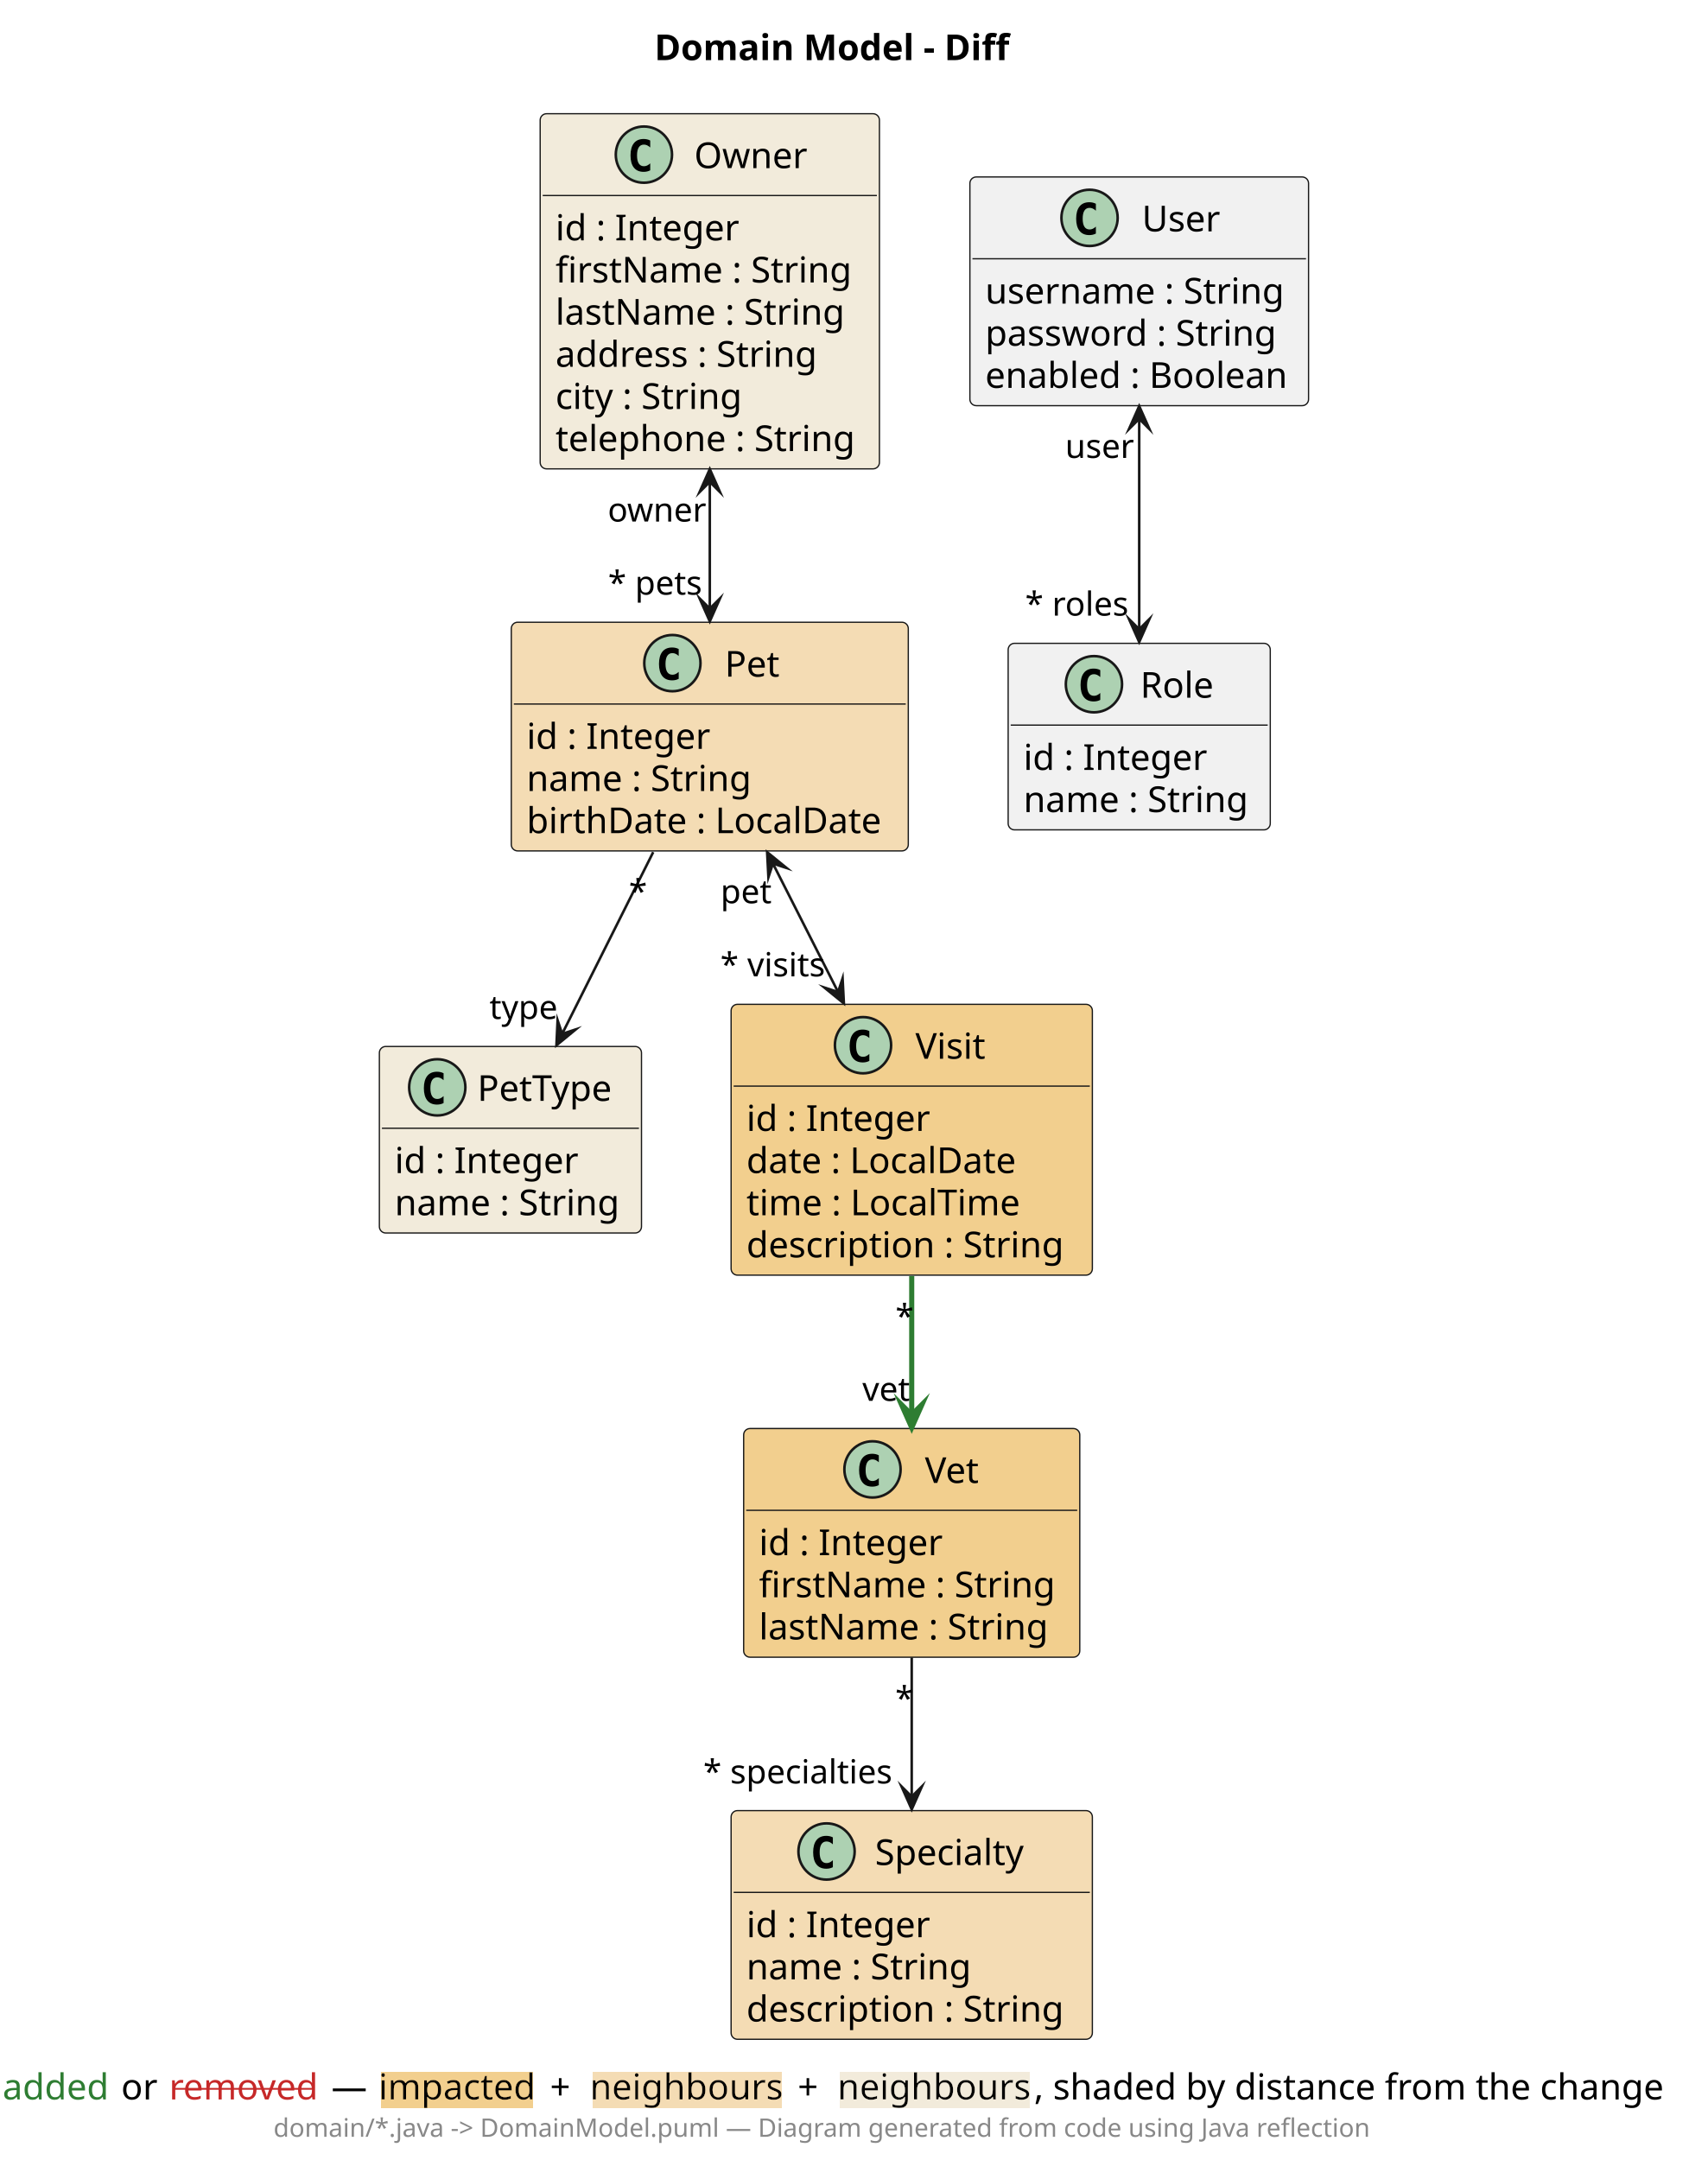
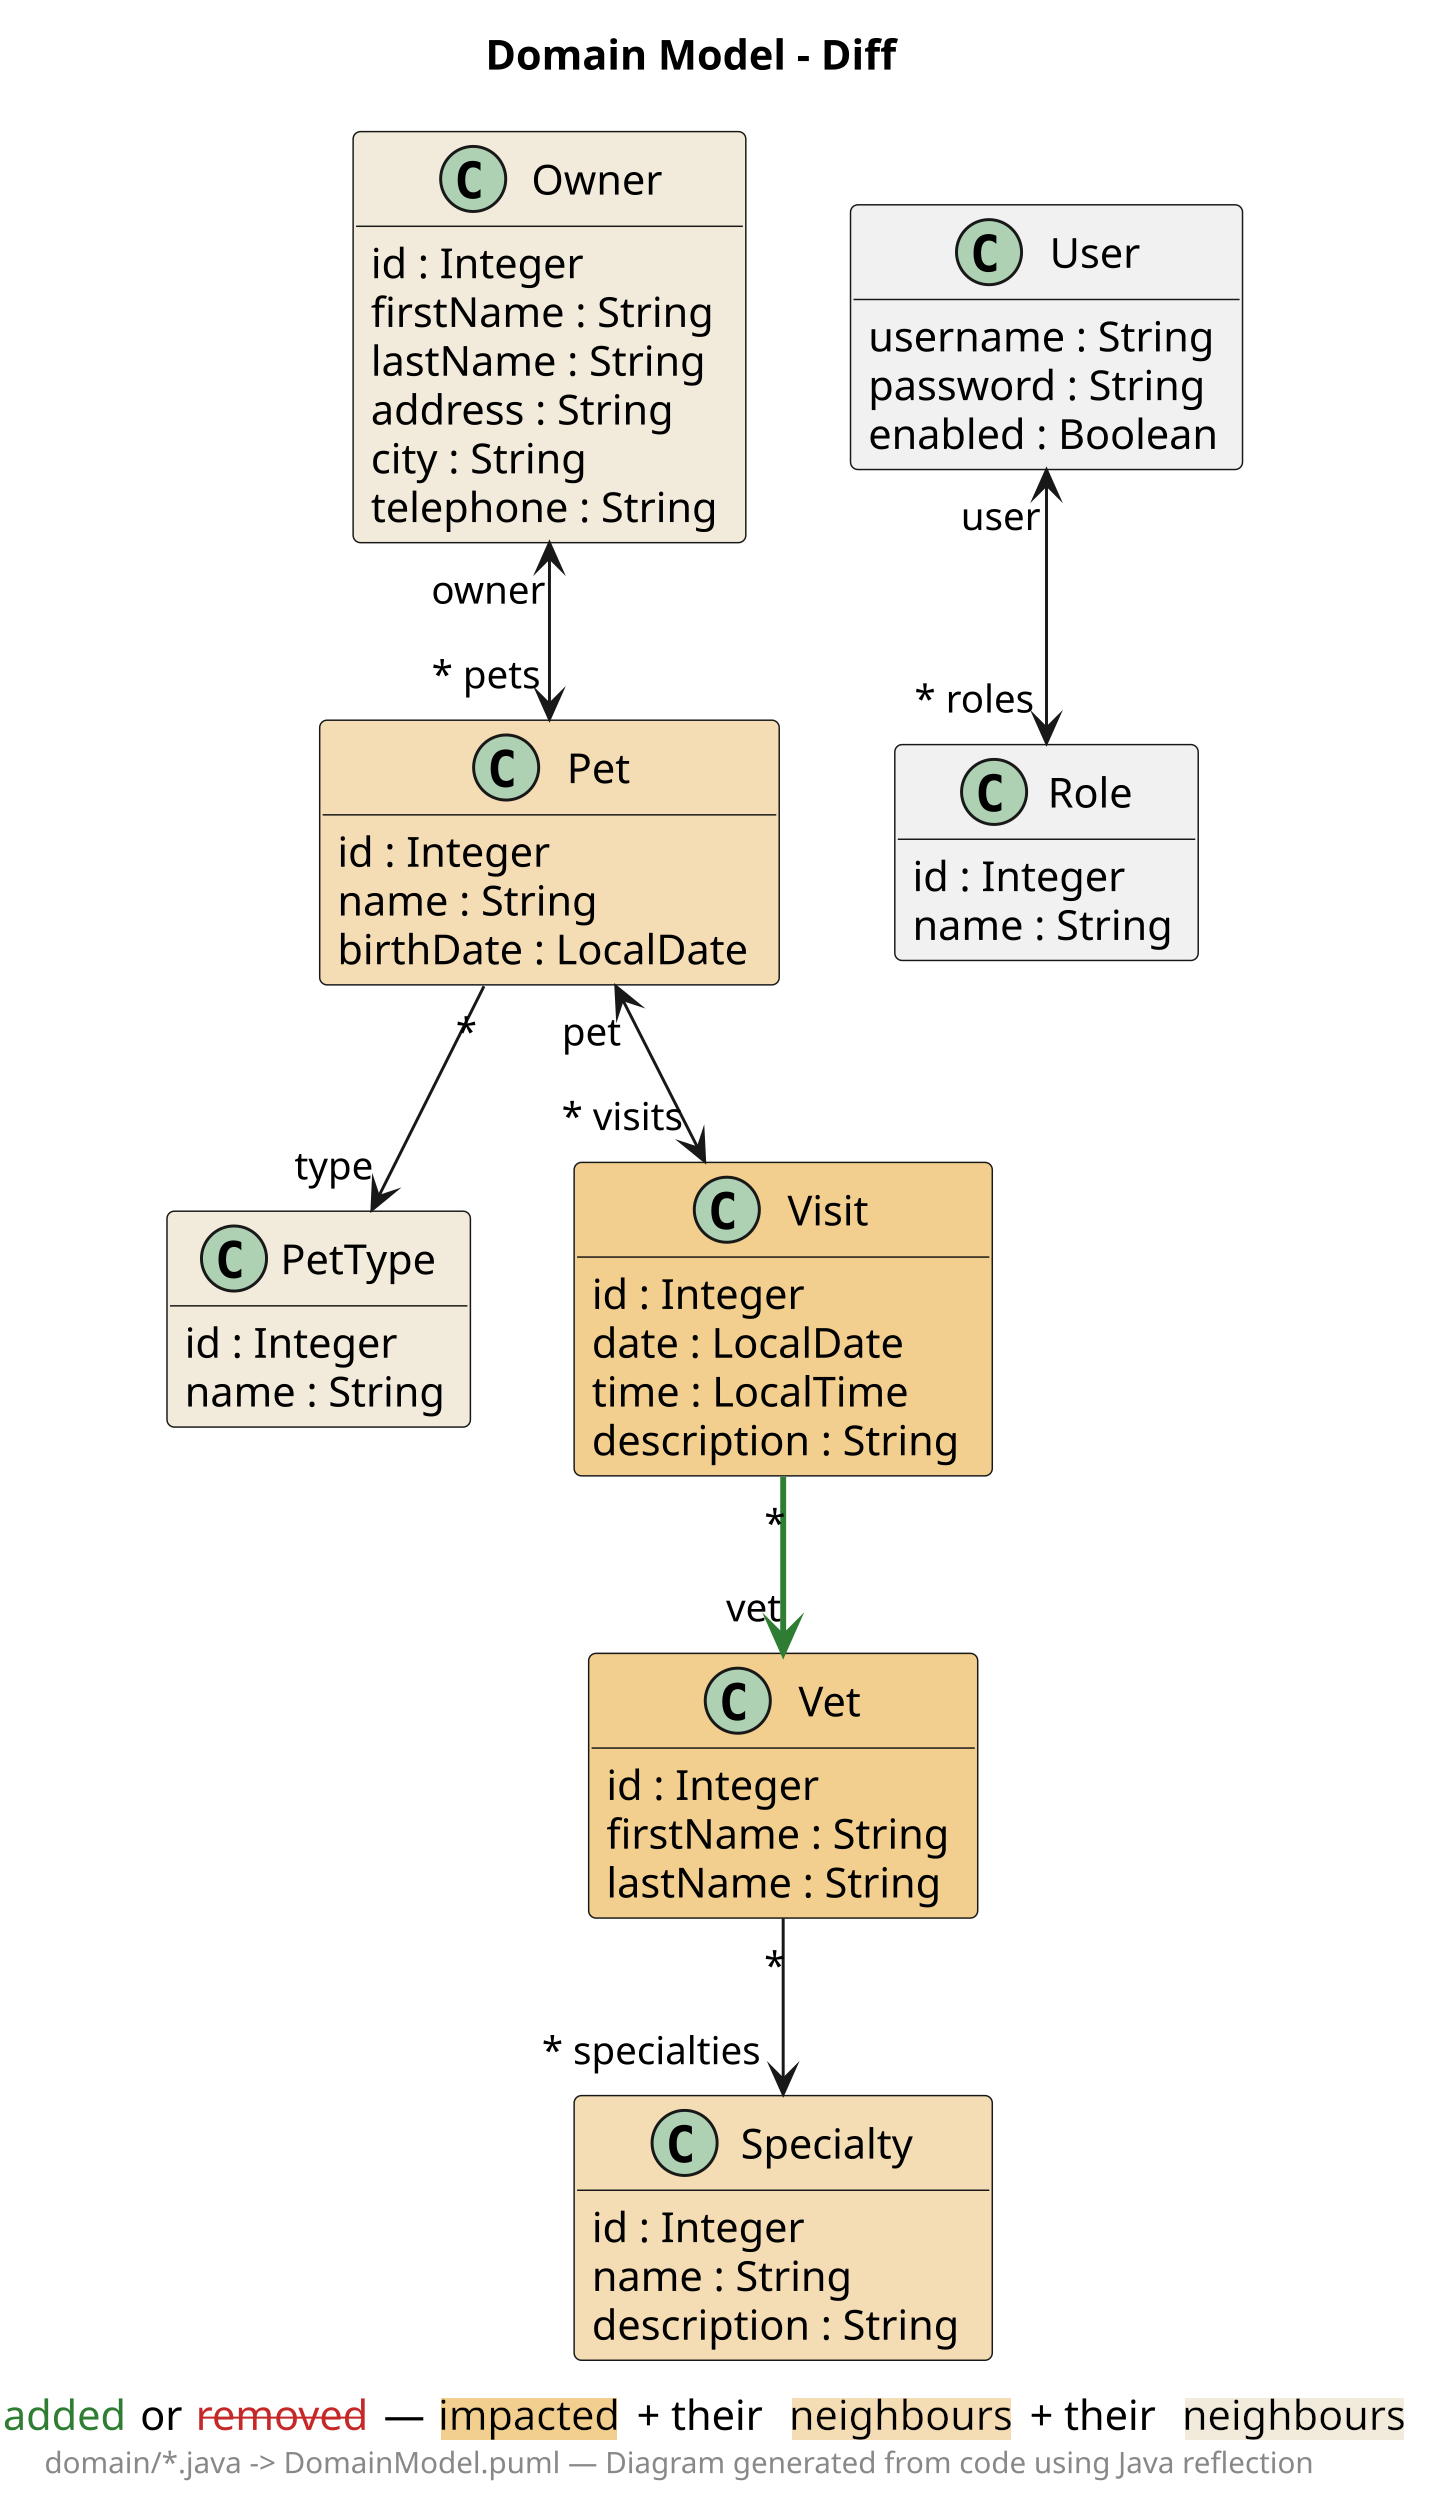
- <svg xmlns="http://www.w3.org/2000/svg" xmlns:xlink="http://www.w3.org/1999/xlink" version="1.1" data-diagram-type="CLASS" style="width:668px;height:845px;background:#FFFFFF;" width="668px" height="845px" viewBox="0 0 668 845" zoomAndPan="magnify" preserveAspectRatio="none" contentStyleType="text/css">
+ <svg xmlns="http://www.w3.org/2000/svg" xmlns:xlink="http://www.w3.org/1999/xlink" version="1.1" data-diagram-type="CLASS" style="width:484px;height:845px;background:#FFFFFF;" width="484px" height="845px" viewBox="0 0 484 845" zoomAndPan="magnify" preserveAspectRatio="none" contentStyleType="text/css">
  <defs>
-     <filter id="b1867sd0dta8q60" x="0" y="0" width="1" height="1">
+     <filter id="bh2l85slvwj9s0" x="0" y="0" width="1" height="1">
      <feFlood flood-color="#F2CF8E" result="flood" />
      <feComposite in="SourceGraphic" in2="flood" operator="over" />
    </filter>
-     <filter id="b1867sd0dta8q61" x="0" y="0" width="1" height="1">
+     <filter id="bh2l85slvwj9s1" x="0" y="0" width="1" height="1">
      <feFlood flood-color="#F4DCB4" result="flood" />
      <feComposite in="SourceGraphic" in2="flood" operator="over" />
    </filter>
-     <filter id="b1867sd0dta8q62" x="0" y="0" width="1" height="1">
+     <filter id="bh2l85slvwj9s2" x="0" y="0" width="1" height="1">
      <feFlood flood-color="#F2EBDB" result="flood" />
      <feComposite in="SourceGraphic" in2="flood" operator="over" />
    </filter>
  </defs>
  <g font-family="sans-serif" lengthAdjust="spacing">
    <g class="title" data-source-line="3">
-       <text x="256.025" y="23.535" fill="#000" font-size="14" textLength="149.324" font-weight="700">Domain Model - Diff</text>
+       <text x="164.047" y="23.535" fill="#000" font-size="14" textLength="149.324" font-weight="700">Domain Model - Diff</text>
    </g>
    <g class="entity" data-qualified-name="Owner" id="ent0001" data-source-line="9">
      <a target="_top" href="src://petclinic-backend/src/main/java/victor/training/petclinic/domain/Owner.java:28" xlink:href="src://petclinic-backend/src/main/java/victor/training/petclinic/domain/Owner.java:28" xlink:type="simple" xlink:actuate="onRequest" xlink:show="new" title="Click to open in editor" xlink:title="Click to open in editor">
-         <rect x="211.333" y="44.488" width="132.729" height="138.93" fill="#F2EBDB" style="stroke:#181818;stroke-width:0.5;" rx="2.5" ry="2.5" />
-         <ellipse cx="251.916" cy="60.488" rx="11" ry="11" fill="#ADD1B2" style="stroke:#181818;stroke-width:1;" />
-         <path d="M254.389,66.631 Q253.808,66.93 253.169,67.08 Q252.53,67.229 251.824,67.229 Q249.317,67.229 247.997,65.577 Q246.678,63.925 246.678,60.804 Q246.678,57.675 247.997,56.023 Q249.317,54.371 251.824,54.371 Q252.53,54.371 253.177,54.521 Q253.824,54.67 254.389,54.969 L254.389,57.691 Q253.758,57.11 253.165,56.841 Q252.571,56.571 251.94,56.571 Q250.595,56.571 249.911,57.637 Q249.226,58.704 249.226,60.804 Q249.226,62.896 249.911,63.963 Q250.595,65.029 251.94,65.029 Q252.571,65.029 253.165,64.76 Q253.758,64.49 254.389,63.909 Z " fill="#000" />
-         <text x="271.601" y="65.779" fill="#000" font-size="14" textLength="43.88">Owner</text>
-         <line x1="212.333" y1="76.488" x2="343.063" y2="76.488" style="stroke:#181818;stroke-width:0.5;" />
-         <text x="217.333" y="94.023" fill="#000" font-size="14" textLength="74.163">id : Integer</text>
-         <text x="217.333" y="110.512" fill="#000" font-size="14" textLength="119.499">firstName : String</text>
-         <text x="217.333" y="127" fill="#000" font-size="14" textLength="116.354">lastName : String</text>
-         <text x="217.333" y="143.488" fill="#000" font-size="14" textLength="106.415">address : String</text>
-         <text x="217.333" y="159.977" fill="#000" font-size="14" textLength="77.027">city : String</text>
-         <text x="217.333" y="176.465" fill="#000" font-size="14" textLength="120.729">telephone : String</text>
+         <rect x="119.356" y="44.488" width="132.729" height="138.93" fill="#F2EBDB" style="stroke:#181818;stroke-width:0.5;" rx="2.5" ry="2.5" />
+         <ellipse cx="159.938" cy="60.488" rx="11" ry="11" fill="#ADD1B2" style="stroke:#181818;stroke-width:1;" />
+         <path d="M162.411,66.631 Q161.83,66.93 161.191,67.08 Q160.552,67.229 159.846,67.229 Q157.34,67.229 156.02,65.577 Q154.7,63.925 154.7,60.804 Q154.7,57.675 156.02,56.023 Q157.34,54.371 159.846,54.371 Q160.552,54.371 161.199,54.521 Q161.847,54.67 162.411,54.969 L162.411,57.691 Q161.781,57.11 161.187,56.841 Q160.594,56.571 159.963,56.571 Q158.618,56.571 157.933,57.637 Q157.248,58.704 157.248,60.804 Q157.248,62.896 157.933,63.963 Q158.618,65.029 159.963,65.029 Q160.594,65.029 161.187,64.76 Q161.781,64.49 162.411,63.909 Z " fill="#000" />
+         <text x="179.623" y="65.779" fill="#000" font-size="14" textLength="43.88">Owner</text>
+         <line x1="120.356" y1="76.488" x2="251.085" y2="76.488" style="stroke:#181818;stroke-width:0.5;" />
+         <text x="125.356" y="94.023" fill="#000" font-size="14" textLength="74.163">id : Integer</text>
+         <text x="125.356" y="110.512" fill="#000" font-size="14" textLength="119.499">firstName : String</text>
+         <text x="125.356" y="127" fill="#000" font-size="14" textLength="116.354">lastName : String</text>
+         <text x="125.356" y="143.488" fill="#000" font-size="14" textLength="106.415">address : String</text>
+         <text x="125.356" y="159.977" fill="#000" font-size="14" textLength="77.027">city : String</text>
+         <text x="125.356" y="176.465" fill="#000" font-size="14" textLength="120.729">telephone : String</text>
      </a>
    </g>
    <g class="entity" data-qualified-name="Pet" id="ent0002" data-source-line="17">
      <a target="_top" href="src://petclinic-backend/src/main/java/victor/training/petclinic/domain/Pet.java:29" xlink:href="src://petclinic-backend/src/main/java/victor/training/petclinic/domain/Pet.java:29" xlink:type="simple" xlink:actuate="onRequest" xlink:show="new" title="Click to open in editor" xlink:title="Click to open in editor">
-         <rect x="200.033" y="243.418" width="155.322" height="89.465" fill="#F4DCB4" style="stroke:#181818;stroke-width:0.5;" rx="2.5" ry="2.5" />
-         <ellipse cx="263.057" cy="259.418" rx="11" ry="11" fill="#ADD1B2" style="stroke:#181818;stroke-width:1;" />
-         <path d="M265.531,265.561 Q264.949,265.86 264.31,266.01 Q263.671,266.159 262.966,266.159 Q260.459,266.159 259.139,264.507 Q257.819,262.855 257.819,259.734 Q257.819,256.605 259.139,254.953 Q260.459,253.301 262.966,253.301 Q263.671,253.301 264.319,253.451 Q264.966,253.6 265.531,253.899 L265.531,256.621 Q264.9,256.04 264.306,255.771 Q263.713,255.501 263.082,255.501 Q261.737,255.501 261.052,256.567 Q260.367,257.634 260.367,259.734 Q260.367,261.826 261.052,262.893 Q261.737,263.959 263.082,263.959 Q263.713,263.959 264.306,263.69 Q264.9,263.42 265.531,262.839 Z " fill="#000" />
-         <text x="283.557" y="264.709" fill="#000" font-size="14" textLength="20.774">Pet</text>
-         <line x1="201.033" y1="275.418" x2="354.356" y2="275.418" style="stroke:#181818;stroke-width:0.5;" />
-         <text x="206.033" y="292.953" fill="#000" font-size="14" textLength="74.163">id : Integer</text>
-         <text x="206.033" y="309.442" fill="#000" font-size="14" textLength="90.549">name : String</text>
-         <text x="206.033" y="325.93" fill="#000" font-size="14" textLength="143.322">birthDate : LocalDate</text>
+         <rect x="108.056" y="243.418" width="155.322" height="89.465" fill="#F4DCB4" style="stroke:#181818;stroke-width:0.5;" rx="2.5" ry="2.5" />
+         <ellipse cx="171.08" cy="259.418" rx="11" ry="11" fill="#ADD1B2" style="stroke:#181818;stroke-width:1;" />
+         <path d="M173.553,265.561 Q172.972,265.86 172.333,266.01 Q171.694,266.159 170.988,266.159 Q168.481,266.159 167.161,264.507 Q165.842,262.855 165.842,259.734 Q165.842,256.605 167.161,254.953 Q168.481,253.301 170.988,253.301 Q171.694,253.301 172.341,253.451 Q172.989,253.6 173.553,253.899 L173.553,256.621 Q172.922,256.04 172.329,255.771 Q171.735,255.501 171.104,255.501 Q169.76,255.501 169.075,256.567 Q168.39,257.634 168.39,259.734 Q168.39,261.826 169.075,262.893 Q169.76,263.959 171.104,263.959 Q171.735,263.959 172.329,263.69 Q172.922,263.42 173.553,262.839 Z " fill="#000" />
+         <text x="191.58" y="264.709" fill="#000" font-size="14" textLength="20.774">Pet</text>
+         <line x1="109.056" y1="275.418" x2="262.378" y2="275.418" style="stroke:#181818;stroke-width:0.5;" />
+         <text x="114.056" y="292.953" fill="#000" font-size="14" textLength="74.163">id : Integer</text>
+         <text x="114.056" y="309.442" fill="#000" font-size="14" textLength="90.549">name : String</text>
+         <text x="114.056" y="325.93" fill="#000" font-size="14" textLength="143.322">birthDate : LocalDate</text>
      </a>
    </g>
    <g class="entity" data-qualified-name="PetType" id="ent0003" data-source-line="22">
      <a target="_top" href="src://petclinic-backend/src/main/java/victor/training/petclinic/domain/PetType.java:8" xlink:href="src://petclinic-backend/src/main/java/victor/training/petclinic/domain/PetType.java:8" xlink:type="simple" xlink:actuate="onRequest" xlink:show="new" title="Click to open in editor" xlink:title="Click to open in editor">
-         <rect x="148.423" y="409.378" width="102.549" height="72.977" fill="#F2EBDB" style="stroke:#181818;stroke-width:0.5;" rx="2.5" ry="2.5" />
-         <ellipse cx="171.072" cy="425.378" rx="11" ry="11" fill="#ADD1B2" style="stroke:#181818;stroke-width:1;" />
-         <path d="M173.545,431.521 Q172.964,431.82 172.325,431.97 Q171.685,432.119 170.98,432.119 Q168.473,432.119 167.153,430.467 Q165.833,428.815 165.833,425.694 Q165.833,422.565 167.153,420.913 Q168.473,419.261 170.98,419.261 Q171.685,419.261 172.333,419.411 Q172.98,419.56 173.545,419.859 L173.545,422.581 Q172.914,422 172.32,421.731 Q171.727,421.461 171.096,421.461 Q169.751,421.461 169.067,422.527 Q168.382,423.594 168.382,425.694 Q168.382,427.786 169.067,428.853 Q169.751,429.919 171.096,429.919 Q171.727,429.919 172.32,429.65 Q172.914,429.38 173.545,428.799 Z " fill="#000" />
-         <text x="186.771" y="430.669" fill="#000" font-size="14" textLength="53.553">PetType</text>
-         <line x1="149.423" y1="441.378" x2="249.972" y2="441.378" style="stroke:#181818;stroke-width:0.5;" />
-         <text x="154.423" y="458.913" fill="#000" font-size="14" textLength="74.163">id : Integer</text>
-         <text x="154.423" y="475.402" fill="#000" font-size="14" textLength="90.549">name : String</text>
+         <rect x="56.446" y="409.378" width="102.549" height="72.977" fill="#F2EBDB" style="stroke:#181818;stroke-width:0.5;" rx="2.5" ry="2.5" />
+         <ellipse cx="79.094" cy="425.378" rx="11" ry="11" fill="#ADD1B2" style="stroke:#181818;stroke-width:1;" />
+         <path d="M81.567,431.521 Q80.986,431.82 80.347,431.97 Q79.708,432.119 79.002,432.119 Q76.496,432.119 75.176,430.467 Q73.856,428.815 73.856,425.694 Q73.856,422.565 75.176,420.913 Q76.496,419.261 79.002,419.261 Q79.708,419.261 80.355,419.411 Q81.003,419.56 81.567,419.859 L81.567,422.581 Q80.936,422 80.343,421.731 Q79.749,421.461 79.119,421.461 Q77.774,421.461 77.089,422.527 Q76.404,423.594 76.404,425.694 Q76.404,427.786 77.089,428.853 Q77.774,429.919 79.119,429.919 Q79.749,429.919 80.343,429.65 Q80.936,429.38 81.567,428.799 Z " fill="#000" />
+         <text x="94.794" y="430.669" fill="#000" font-size="14" textLength="53.553">PetType</text>
+         <line x1="57.446" y1="441.378" x2="157.995" y2="441.378" style="stroke:#181818;stroke-width:0.5;" />
+         <text x="62.446" y="458.913" fill="#000" font-size="14" textLength="74.163">id : Integer</text>
+         <text x="62.446" y="475.402" fill="#000" font-size="14" textLength="90.549">name : String</text>
      </a>
    </g>
    <g class="entity" data-qualified-name="Role" id="ent0004" data-source-line="26">
      <a target="_top" href="src://petclinic-backend/src/main/java/victor/training/petclinic/domain/Role.java:8" xlink:href="src://petclinic-backend/src/main/java/victor/training/petclinic/domain/Role.java:8" xlink:type="simple" xlink:actuate="onRequest" xlink:show="new" title="Click to open in editor" xlink:title="Click to open in editor">
-         <rect x="394.423" y="251.668" width="102.549" height="72.977" fill="#F1F1F1" style="stroke:#181818;stroke-width:0.5;" rx="2.5" ry="2.5" />
-         <ellipse cx="427.986" cy="267.668" rx="11" ry="11" fill="#ADD1B2" style="stroke:#181818;stroke-width:1;" />
-         <path d="M430.459,273.811 Q429.878,274.11 429.239,274.26 Q428.6,274.409 427.894,274.409 Q425.387,274.409 424.068,272.757 Q422.748,271.105 422.748,267.984 Q422.748,264.855 424.068,263.203 Q425.387,261.551 427.894,261.551 Q428.6,261.551 429.247,261.701 Q429.895,261.85 430.459,262.149 L430.459,264.871 Q429.828,264.29 429.235,264.021 Q428.641,263.751 428.01,263.751 Q426.666,263.751 425.981,264.817 Q425.296,265.884 425.296,267.984 Q425.296,270.076 425.981,271.143 Q426.666,272.209 428.01,272.209 Q428.641,272.209 429.235,271.94 Q429.828,271.67 430.459,271.089 Z " fill="#000" />
-         <text x="446.111" y="272.959" fill="#000" font-size="14" textLength="29.299">Role</text>
-         <line x1="395.423" y1="283.668" x2="495.972" y2="283.668" style="stroke:#181818;stroke-width:0.5;" />
-         <text x="400.423" y="301.203" fill="#000" font-size="14" textLength="74.163">id : Integer</text>
-         <text x="400.423" y="317.692" fill="#000" font-size="14" textLength="90.549">name : String</text>
+         <rect x="302.446" y="251.668" width="102.549" height="72.977" fill="#F1F1F1" style="stroke:#181818;stroke-width:0.5;" rx="2.5" ry="2.5" />
+         <ellipse cx="336.008" cy="267.668" rx="11" ry="11" fill="#ADD1B2" style="stroke:#181818;stroke-width:1;" />
+         <path d="M338.482,273.811 Q337.901,274.11 337.261,274.26 Q336.622,274.409 335.917,274.409 Q333.41,274.409 332.09,272.757 Q330.77,271.105 330.77,267.984 Q330.77,264.855 332.09,263.203 Q333.41,261.551 335.917,261.551 Q336.622,261.551 337.27,261.701 Q337.917,261.85 338.482,262.149 L338.482,264.871 Q337.851,264.29 337.257,264.021 Q336.664,263.751 336.033,263.751 Q334.688,263.751 334.003,264.817 Q333.318,265.884 333.318,267.984 Q333.318,270.076 334.003,271.143 Q334.688,272.209 336.033,272.209 Q336.664,272.209 337.257,271.94 Q337.851,271.67 338.482,271.089 Z " fill="#000" />
+         <text x="354.133" y="272.959" fill="#000" font-size="14" textLength="29.299">Role</text>
+         <line x1="303.446" y1="283.668" x2="403.995" y2="283.668" style="stroke:#181818;stroke-width:0.5;" />
+         <text x="308.446" y="301.203" fill="#000" font-size="14" textLength="74.163">id : Integer</text>
+         <text x="308.446" y="317.692" fill="#000" font-size="14" textLength="90.549">name : String</text>
      </a>
    </g>
    <g class="entity" data-qualified-name="Specialty" id="ent0005" data-source-line="30">
      <a target="_top" href="src://petclinic-backend/src/main/java/victor/training/petclinic/domain/Specialty.java:7" xlink:href="src://petclinic-backend/src/main/java/victor/training/petclinic/domain/Specialty.java:7" xlink:type="simple" xlink:actuate="onRequest" xlink:show="new" title="Click to open in editor" xlink:title="Click to open in editor">
-         <rect x="286.033" y="708.308" width="141.336" height="89.465" fill="#F4DCB4" style="stroke:#181818;stroke-width:0.5;" rx="2.5" ry="2.5" />
-         <ellipse cx="323.37" cy="724.308" rx="11" ry="11" fill="#ADD1B2" style="stroke:#181818;stroke-width:1;" />
-         <path d="M325.844,730.451 Q325.263,730.75 324.623,730.9 Q323.984,731.049 323.279,731.049 Q320.772,731.049 319.452,729.397 Q318.132,727.745 318.132,724.624 Q318.132,721.495 319.452,719.843 Q320.772,718.191 323.279,718.191 Q323.984,718.191 324.632,718.341 Q325.279,718.49 325.844,718.789 L325.844,721.511 Q325.213,720.93 324.619,720.661 Q324.026,720.391 323.395,720.391 Q322.05,720.391 321.365,721.457 Q320.68,722.524 320.68,724.624 Q320.68,726.716 321.365,727.783 Q322.05,728.849 323.395,728.849 Q324.026,728.849 324.619,728.58 Q325.213,728.31 325.844,727.729 Z " fill="#000" />
-         <text x="342.334" y="729.599" fill="#000" font-size="14" textLength="59.698">Specialty</text>
-         <line x1="287.033" y1="740.308" x2="426.369" y2="740.308" style="stroke:#181818;stroke-width:0.5;" />
-         <text x="292.033" y="757.843" fill="#000" font-size="14" textLength="74.163">id : Integer</text>
-         <text x="292.033" y="774.332" fill="#000" font-size="14" textLength="90.549">name : String</text>
-         <text x="292.033" y="790.82" fill="#000" font-size="14" textLength="129.336">description : String</text>
+         <rect x="194.056" y="708.308" width="141.336" height="89.465" fill="#F4DCB4" style="stroke:#181818;stroke-width:0.5;" rx="2.5" ry="2.5" />
+         <ellipse cx="231.393" cy="724.308" rx="11" ry="11" fill="#ADD1B2" style="stroke:#181818;stroke-width:1;" />
+         <path d="M233.866,730.451 Q233.285,730.75 232.646,730.9 Q232.007,731.049 231.301,731.049 Q228.794,731.049 227.474,729.397 Q226.155,727.745 226.155,724.624 Q226.155,721.495 227.474,719.843 Q228.794,718.191 231.301,718.191 Q232.007,718.191 232.654,718.341 Q233.302,718.49 233.866,718.789 L233.866,721.511 Q233.235,720.93 232.642,720.661 Q232.048,720.391 231.417,720.391 Q230.073,720.391 229.388,721.457 Q228.703,722.524 228.703,724.624 Q228.703,726.716 229.388,727.783 Q230.073,728.849 231.417,728.849 Q232.048,728.849 232.642,728.58 Q233.235,728.31 233.866,727.729 Z " fill="#000" />
+         <text x="250.357" y="729.599" fill="#000" font-size="14" textLength="59.698">Specialty</text>
+         <line x1="195.056" y1="740.308" x2="334.392" y2="740.308" style="stroke:#181818;stroke-width:0.5;" />
+         <text x="200.056" y="757.843" fill="#000" font-size="14" textLength="74.163">id : Integer</text>
+         <text x="200.056" y="774.332" fill="#000" font-size="14" textLength="90.549">name : String</text>
+         <text x="200.056" y="790.82" fill="#000" font-size="14" textLength="129.336">description : String</text>
      </a>
    </g>
    <g class="entity" data-qualified-name="User" id="ent0006" data-source-line="35">
      <a target="_top" href="src://petclinic-backend/src/main/java/victor/training/petclinic/domain/User.java:11" xlink:href="src://petclinic-backend/src/main/java/victor/training/petclinic/domain/User.java:11" xlink:type="simple" xlink:actuate="onRequest" xlink:show="new" title="Click to open in editor" xlink:title="Click to open in editor">
-         <rect x="379.453" y="69.228" width="132.497" height="89.465" fill="#F1F1F1" style="stroke:#181818;stroke-width:0.5;" rx="2.5" ry="2.5" />
-         <ellipse cx="426.269" cy="85.228" rx="11" ry="11" fill="#ADD1B2" style="stroke:#181818;stroke-width:1;" />
-         <path d="M428.743,91.371 Q428.161,91.67 427.522,91.82 Q426.883,91.969 426.178,91.969 Q423.671,91.969 422.351,90.317 Q421.031,88.665 421.031,85.544 Q421.031,82.415 422.351,80.763 Q423.671,79.111 426.178,79.111 Q426.883,79.111 427.531,79.261 Q428.178,79.41 428.743,79.709 L428.743,82.431 Q428.112,81.85 427.518,81.581 Q426.925,81.311 426.294,81.311 Q424.949,81.311 424.264,82.377 Q423.579,83.444 423.579,85.544 Q423.579,87.636 424.264,88.703 Q424.949,89.769 426.294,89.769 Q426.925,89.769 427.518,89.5 Q428.112,89.23 428.743,88.649 Z " fill="#000" />
-         <text x="446.769" y="90.519" fill="#000" font-size="14" textLength="30.365">User</text>
-         <line x1="380.453" y1="101.228" x2="510.951" y2="101.228" style="stroke:#181818;stroke-width:0.5;" />
-         <text x="385.453" y="118.763" fill="#000" font-size="14" textLength="119.902">username : String</text>
-         <text x="385.453" y="135.252" fill="#000" font-size="14" textLength="118.002">password : String</text>
-         <text x="385.453" y="151.74" fill="#000" font-size="14" textLength="120.497">enabled : Boolean</text>
+         <rect x="287.476" y="69.228" width="132.497" height="89.465" fill="#F1F1F1" style="stroke:#181818;stroke-width:0.5;" rx="2.5" ry="2.5" />
+         <ellipse cx="334.292" cy="85.228" rx="11" ry="11" fill="#ADD1B2" style="stroke:#181818;stroke-width:1;" />
+         <path d="M336.765,91.371 Q336.184,91.67 335.545,91.82 Q334.906,91.969 334.2,91.969 Q331.693,91.969 330.373,90.317 Q329.054,88.665 329.054,85.544 Q329.054,82.415 330.373,80.763 Q331.693,79.111 334.2,79.111 Q334.906,79.111 335.553,79.261 Q336.201,79.41 336.765,79.709 L336.765,82.431 Q336.134,81.85 335.541,81.581 Q334.947,81.311 334.316,81.311 Q332.972,81.311 332.287,82.377 Q331.602,83.444 331.602,85.544 Q331.602,87.636 332.287,88.703 Q332.972,89.769 334.316,89.769 Q334.947,89.769 335.541,89.5 Q336.134,89.23 336.765,88.649 Z " fill="#000" />
+         <text x="354.792" y="90.519" fill="#000" font-size="14" textLength="30.365">User</text>
+         <line x1="288.476" y1="101.228" x2="418.973" y2="101.228" style="stroke:#181818;stroke-width:0.5;" />
+         <text x="293.476" y="118.763" fill="#000" font-size="14" textLength="119.902">username : String</text>
+         <text x="293.476" y="135.252" fill="#000" font-size="14" textLength="118.002">password : String</text>
+         <text x="293.476" y="151.74" fill="#000" font-size="14" textLength="120.497">enabled : Boolean</text>
      </a>
    </g>
    <g class="entity" data-qualified-name="Vet" id="ent0007" data-source-line="40">
      <a target="_top" href="src://petclinic-backend/src/main/java/victor/training/petclinic/domain/Vet.java:11" xlink:href="src://petclinic-backend/src/main/java/victor/training/petclinic/domain/Vet.java:11" xlink:type="simple" xlink:actuate="onRequest" xlink:show="new" title="Click to open in editor" xlink:title="Click to open in editor">
-         <rect x="290.943" y="558.838" width="131.499" height="89.465" fill="#F2CF8E" style="stroke:#181818;stroke-width:0.5;" rx="2.5" ry="2.5" />
-         <ellipse cx="341.348" cy="574.838" rx="11" ry="11" fill="#ADD1B2" style="stroke:#181818;stroke-width:1;" />
-         <path d="M343.821,580.981 Q343.24,581.28 342.601,581.43 Q341.962,581.579 341.256,581.579 Q338.75,581.579 337.43,579.927 Q336.11,578.275 336.11,575.154 Q336.11,572.025 337.43,570.373 Q338.75,568.721 341.256,568.721 Q341.962,568.721 342.609,568.871 Q343.257,569.02 343.821,569.319 L343.821,572.041 Q343.191,571.46 342.597,571.191 Q342.004,570.921 341.373,570.921 Q340.028,570.921 339.343,571.987 Q338.658,573.054 338.658,575.154 Q338.658,577.246 339.343,578.313 Q340.028,579.379 341.373,579.379 Q342.004,579.379 342.597,579.11 Q343.191,578.84 343.821,578.259 Z " fill="#000" />
-         <text x="361.848" y="580.129" fill="#000" font-size="14" textLength="22.189">Vet</text>
-         <line x1="291.943" y1="590.838" x2="421.443" y2="590.838" style="stroke:#181818;stroke-width:0.5;" />
-         <text x="296.943" y="608.373" fill="#000" font-size="14" textLength="74.163">id : Integer</text>
-         <text x="296.943" y="624.862" fill="#000" font-size="14" textLength="119.499">firstName : String</text>
-         <text x="296.943" y="641.35" fill="#000" font-size="14" textLength="116.354">lastName : String</text>
+         <rect x="198.966" y="558.838" width="131.499" height="89.465" fill="#F2CF8E" style="stroke:#181818;stroke-width:0.5;" rx="2.5" ry="2.5" />
+         <ellipse cx="249.371" cy="574.838" rx="11" ry="11" fill="#ADD1B2" style="stroke:#181818;stroke-width:1;" />
+         <path d="M251.844,580.981 Q251.263,581.28 250.624,581.43 Q249.984,581.579 249.279,581.579 Q246.772,581.579 245.452,579.927 Q244.132,578.275 244.132,575.154 Q244.132,572.025 245.452,570.373 Q246.772,568.721 249.279,568.721 Q249.984,568.721 250.632,568.871 Q251.279,569.02 251.844,569.319 L251.844,572.041 Q251.213,571.46 250.62,571.191 Q250.026,570.921 249.395,570.921 Q248.05,570.921 247.366,571.987 Q246.681,573.054 246.681,575.154 Q246.681,577.246 247.366,578.313 Q248.05,579.379 249.395,579.379 Q250.026,579.379 250.62,579.11 Q251.213,578.84 251.844,578.259 Z " fill="#000" />
+         <text x="269.871" y="580.129" fill="#000" font-size="14" textLength="22.189">Vet</text>
+         <line x1="199.966" y1="590.838" x2="329.465" y2="590.838" style="stroke:#181818;stroke-width:0.5;" />
+         <text x="204.966" y="608.373" fill="#000" font-size="14" textLength="74.163">id : Integer</text>
+         <text x="204.966" y="624.862" fill="#000" font-size="14" textLength="119.499">firstName : String</text>
+         <text x="204.966" y="641.35" fill="#000" font-size="14" textLength="116.354">lastName : String</text>
      </a>
    </g>
    <g class="entity" data-qualified-name="Visit" id="ent0008" data-source-line="45">
      <a target="_top" href="src://petclinic-backend/src/main/java/victor/training/petclinic/domain/Visit.java:11" xlink:href="src://petclinic-backend/src/main/java/victor/training/petclinic/domain/Visit.java:11" xlink:type="simple" xlink:actuate="onRequest" xlink:show="new" title="Click to open in editor" xlink:title="Click to open in editor">
-         <rect x="286.033" y="392.888" width="141.336" height="105.953" fill="#F2CF8E" style="stroke:#181818;stroke-width:0.5;" rx="2.5" ry="2.5" />
-         <ellipse cx="337.641" cy="408.888" rx="11" ry="11" fill="#ADD1B2" style="stroke:#181818;stroke-width:1;" />
-         <path d="M340.115,415.031 Q339.533,415.33 338.894,415.48 Q338.255,415.629 337.55,415.629 Q335.043,415.629 333.723,413.977 Q332.403,412.325 332.403,409.204 Q332.403,406.075 333.723,404.423 Q335.043,402.771 337.55,402.771 Q338.255,402.771 338.903,402.921 Q339.55,403.07 340.115,403.369 L340.115,406.091 Q339.484,405.51 338.89,405.241 Q338.297,404.971 337.666,404.971 Q336.321,404.971 335.636,406.037 Q334.951,407.104 334.951,409.204 Q334.951,411.296 335.636,412.363 Q336.321,413.429 337.666,413.429 Q338.297,413.429 338.89,413.16 Q339.484,412.89 340.115,412.309 Z " fill="#000" />
-         <text x="358.141" y="414.179" fill="#000" font-size="14" textLength="29.62">Visit</text>
-         <line x1="287.033" y1="424.888" x2="426.369" y2="424.888" style="stroke:#181818;stroke-width:0.5;" />
-         <text x="292.033" y="442.423" fill="#000" font-size="14" textLength="74.163">id : Integer</text>
-         <text x="292.033" y="458.912" fill="#000" font-size="14" textLength="109.136">date : LocalDate</text>
-         <text x="292.033" y="475.4" fill="#000" font-size="14" textLength="112.226">time : LocalTime</text>
-         <text x="292.033" y="491.888" fill="#000" font-size="14" textLength="129.336">description : String</text>
+         <rect x="194.056" y="392.888" width="141.336" height="105.953" fill="#F2CF8E" style="stroke:#181818;stroke-width:0.5;" rx="2.5" ry="2.5" />
+         <ellipse cx="245.664" cy="408.888" rx="11" ry="11" fill="#ADD1B2" style="stroke:#181818;stroke-width:1;" />
+         <path d="M248.137,415.031 Q247.556,415.33 246.917,415.48 Q246.278,415.629 245.572,415.629 Q243.065,415.629 241.745,413.977 Q240.426,412.325 240.426,409.204 Q240.426,406.075 241.745,404.423 Q243.065,402.771 245.572,402.771 Q246.278,402.771 246.925,402.921 Q247.573,403.07 248.137,403.369 L248.137,406.091 Q247.506,405.51 246.913,405.241 Q246.319,404.971 245.688,404.971 Q244.344,404.971 243.659,406.037 Q242.974,407.104 242.974,409.204 Q242.974,411.296 243.659,412.363 Q244.344,413.429 245.688,413.429 Q246.319,413.429 246.913,413.16 Q247.506,412.89 248.137,412.309 Z " fill="#000" />
+         <text x="266.164" y="414.179" fill="#000" font-size="14" textLength="29.62">Visit</text>
+         <line x1="195.056" y1="424.888" x2="334.392" y2="424.888" style="stroke:#181818;stroke-width:0.5;" />
+         <text x="200.056" y="442.423" fill="#000" font-size="14" textLength="74.163">id : Integer</text>
+         <text x="200.056" y="458.912" fill="#000" font-size="14" textLength="109.136">date : LocalDate</text>
+         <text x="200.056" y="475.4" fill="#000" font-size="14" textLength="112.226">time : LocalTime</text>
+         <text x="200.056" y="491.888" fill="#000" font-size="14" textLength="129.336">description : String</text>
      </a>
    </g>
    <g class="link" data-entity-1="ent0001" data-entity-2="ent0002" id="lnk9" data-source-line="52" data-link-type="dependency">
-       <path d="M277.693,188.508 C277.693,208.578 277.693,219.978 277.693,238.088" style="stroke:#181818;stroke-width:1;" fill="none" id="Owner-Pet" codeLine="52" />
-       <polygon points="277.693,183.508,273.693,192.508,277.693,188.508,281.693,192.508,277.693,183.508" fill="#181818" style="stroke:#181818;stroke-width:1;stroke-linejoin:miter;stroke-miterlimit:10;" />
-       <polygon points="277.693,243.088,281.693,234.088,277.693,238.088,273.693,234.088,277.693,243.088" fill="#181818" style="stroke:#181818;stroke-width:1;stroke-linejoin:miter;stroke-miterlimit:10;" />
-       <text x="237.766" y="204.039" fill="#000" font-size="13" textLength="38.632">owner</text>
-       <text x="237.883" y="232.632" fill="#000" font-size="13" textLength="37.292">* pets</text>
+       <path d="M185.716,188.508 C185.716,208.578 185.716,219.978 185.716,238.088" style="stroke:#181818;stroke-width:1;" fill="none" id="Owner-Pet" codeLine="52" />
+       <polygon points="185.716,183.508,181.716,192.508,185.716,188.508,189.716,192.508,185.716,183.508" fill="#181818" style="stroke:#181818;stroke-width:1;stroke-linejoin:miter;stroke-miterlimit:10;" />
+       <polygon points="185.716,243.088,189.716,234.088,185.716,238.088,181.716,234.088,185.716,243.088" fill="#181818" style="stroke:#181818;stroke-width:1;stroke-linejoin:miter;stroke-miterlimit:10;" />
+       <text x="145.789" y="204.039" fill="#000" font-size="13" textLength="38.632">owner</text>
+       <text x="145.905" y="232.632" fill="#000" font-size="13" textLength="37.292">* pets</text>
    </g>
    <g class="link" data-entity-1="ent0002" data-entity-2="ent0003" id="lnk10" data-source-line="53" data-link-type="dependency">
-       <path d="M255.553,333.358 C243.573,357.268 231.203,381.968 219.933,404.468" style="stroke:#181818;stroke-width:1;" fill="none" id="Pet-to-PetType" codeLine="53" />
-       <polygon points="217.693,408.938,225.301,402.683,219.933,404.468,218.148,399.1,217.693,408.938" fill="#181818" style="stroke:#181818;stroke-width:1;stroke-linejoin:miter;stroke-miterlimit:10;" />
-       <text x="246.037" y="353.36" fill="#000" font-size="13">*</text>
-       <text x="191.501" y="398.621" fill="#000" font-size="13" textLength="27.079">type</text>
+       <path d="M163.576,333.358 C151.596,357.268 139.225,381.968 127.955,404.468" style="stroke:#181818;stroke-width:1;" fill="none" id="Pet-to-PetType" codeLine="53" />
+       <polygon points="125.716,408.938,133.323,402.683,127.955,404.468,126.17,399.1,125.716,408.938" fill="#181818" style="stroke:#181818;stroke-width:1;stroke-linejoin:miter;stroke-miterlimit:10;" />
+       <text x="154.059" y="353.36" fill="#000" font-size="13">*</text>
+       <text x="99.524" y="398.621" fill="#000" font-size="13" textLength="27.079">type</text>
    </g>
    <g class="link" data-entity-1="ent0002" data-entity-2="ent0008" id="lnk11" data-source-line="54" data-link-type="dependency">
-       <path d="M302.386,337.817 C311.736,356.247 318.152,368.879 327.892,388.089" style="stroke:#181818;stroke-width:1;" fill="none" id="Pet-Visit" codeLine="54" />
-       <polygon points="300.123,333.358,300.628,343.194,302.386,337.817,307.763,339.575,300.123,333.358" fill="#181818" style="stroke:#181818;stroke-width:1;stroke-linejoin:miter;stroke-miterlimit:10;" />
-       <polygon points="330.153,392.548,329.651,382.712,327.892,388.089,322.516,386.33,330.153,392.548" fill="#181818" style="stroke:#181818;stroke-width:1;stroke-linejoin:miter;stroke-miterlimit:10;" />
-       <text x="281.891" y="353.36" fill="#000" font-size="13" textLength="20.287">pet</text>
-       <text x="281.814" y="381.965" fill="#000" font-size="13" textLength="42.739">* visits</text>
+       <path d="M210.408,337.817 C219.758,356.247 226.175,368.879 235.915,388.089" style="stroke:#181818;stroke-width:1;" fill="none" id="Pet-Visit" codeLine="54" />
+       <polygon points="208.146,333.358,208.651,343.194,210.408,337.817,215.785,339.575,208.146,333.358" fill="#181818" style="stroke:#181818;stroke-width:1;stroke-linejoin:miter;stroke-miterlimit:10;" />
+       <polygon points="238.176,392.548,237.674,382.712,235.915,388.089,230.538,386.33,238.176,392.548" fill="#181818" style="stroke:#181818;stroke-width:1;stroke-linejoin:miter;stroke-miterlimit:10;" />
+       <text x="189.914" y="353.36" fill="#000" font-size="13" textLength="20.287">pet</text>
+       <text x="189.836" y="381.965" fill="#000" font-size="13" textLength="42.739">* visits</text>
    </g>
    <g class="link" data-entity-1="ent0006" data-entity-2="ent0004" id="lnk12" data-source-line="55" data-link-type="dependency">
-       <path d="M445.693,163.858 C445.693,192.448 445.693,219.298 445.693,246.168" style="stroke:#181818;stroke-width:1;" fill="none" id="User-Role" codeLine="55" />
-       <polygon points="445.693,158.858,441.693,167.858,445.693,163.858,449.693,167.858,445.693,158.858" fill="#181818" style="stroke:#181818;stroke-width:1;stroke-linejoin:miter;stroke-miterlimit:10;" />
-       <polygon points="445.693,251.168,449.693,242.168,445.693,246.168,441.693,242.168,445.693,251.168" fill="#181818" style="stroke:#181818;stroke-width:1;stroke-linejoin:miter;stroke-miterlimit:10;" />
-       <text x="416.728" y="179.145" fill="#000" font-size="13" textLength="27.257">user</text>
-       <text x="401.069" y="240.84" fill="#000" font-size="13" textLength="41.311">* roles</text>
+       <path d="M353.716,163.858 C353.716,192.448 353.716,219.298 353.716,246.168" style="stroke:#181818;stroke-width:1;" fill="none" id="User-Role" codeLine="55" />
+       <polygon points="353.716,158.858,349.716,167.858,353.716,163.858,357.716,167.858,353.716,158.858" fill="#181818" style="stroke:#181818;stroke-width:1;stroke-linejoin:miter;stroke-miterlimit:10;" />
+       <polygon points="353.716,251.168,357.716,242.168,353.716,246.168,349.716,242.168,353.716,251.168" fill="#181818" style="stroke:#181818;stroke-width:1;stroke-linejoin:miter;stroke-miterlimit:10;" />
+       <text x="324.751" y="179.145" fill="#000" font-size="13" textLength="27.257">user</text>
+       <text x="309.091" y="240.84" fill="#000" font-size="13" textLength="41.311">* roles</text>
    </g>
    <g class="link" data-entity-1="ent0007" data-entity-2="ent0005" id="lnk13" data-source-line="56" data-link-type="dependency">
-       <path d="M356.693,648.418 C356.693,667.178 356.693,684.048 356.693,702.848" style="stroke:#181818;stroke-width:1;" fill="none" id="Vet-to-Specialty" codeLine="56" />
-       <polygon points="356.693,707.848,360.693,698.848,356.693,702.848,352.693,698.848,356.693,707.848" fill="#181818" style="stroke:#181818;stroke-width:1;stroke-linejoin:miter;stroke-miterlimit:10;" />
-       <text x="350.254" y="669.026" fill="#000" font-size="13">*</text>
-       <text x="275.131" y="697.7" fill="#000" font-size="13" textLength="76.273">* specialties</text>
+       <path d="M264.716,648.418 C264.716,667.178 264.716,684.048 264.716,702.848" style="stroke:#181818;stroke-width:1;" fill="none" id="Vet-to-Specialty" codeLine="56" />
+       <polygon points="264.716,707.848,268.716,698.848,264.716,702.848,260.716,698.848,264.716,707.848" fill="#181818" style="stroke:#181818;stroke-width:1;stroke-linejoin:miter;stroke-miterlimit:10;" />
+       <text x="258.277" y="669.026" fill="#000" font-size="13">*</text>
+       <text x="183.154" y="697.7" fill="#000" font-size="13" textLength="76.273">* specialties</text>
    </g>
    <g class="link" data-entity-1="ent0008" data-entity-2="ent0007" id="lnk14" data-source-line="57" data-link-type="dependency">
-       <path d="M356.693,499.148 C356.693,518.408 356.693,535.018 356.693,553.478" style="stroke:#2E7D32;stroke-width:2;" fill="none" id="Visit-to-Vet" codeLine="57" />
-       <polygon points="356.693,558.478,360.693,549.478,356.693,553.478,352.693,549.478,356.693,558.478" fill="#2E7D32" style="stroke:#2E7D32;stroke-width:2;stroke-linejoin:miter;stroke-miterlimit:10;" />
-       <text x="350.325" y="519.524" fill="#000" font-size="13">*</text>
-       <text x="337.379" y="548.017" fill="#000" font-size="13" textLength="18.833">vet</text>
+       <path d="M264.716,499.148 C264.716,518.408 264.716,535.018 264.716,553.478" style="stroke:#2E7D32;stroke-width:2;" fill="none" id="Visit-to-Vet" codeLine="57" />
+       <polygon points="264.716,558.478,268.716,549.478,264.716,553.478,260.716,549.478,264.716,558.478" fill="#2E7D32" style="stroke:#2E7D32;stroke-width:2;stroke-linejoin:miter;stroke-miterlimit:10;" />
+       <text x="258.348" y="519.524" fill="#000" font-size="13">*</text>
+       <text x="245.402" y="548.017" fill="#000" font-size="13" textLength="18.833">vet</text>
    </g>
    <g class="caption" data-source-line="1">
      <text x="1" y="821.308" fill="#2E7D32" font-size="14" textLength="41.966">added</text>
      <text x="47.396" y="821.308" fill="#000" font-size="14" textLength="14.328">or</text>
      <text x="66.153" y="821.308" fill="#C62828" font-size="14" textLength="59.056" text-decoration="line-through">removed</text>
      <text x="129.639" y="821.308" fill="#000" font-size="14">—</text>
-       <text x="148.068" y="821.308" fill="#000" font-size="14" textLength="62.679" filter="url(#b1867sd0dta8q60)">impacted</text>
-       <text x="215.177" y="821.308" fill="#000" font-size="14">+</text>
-       <text x="230.735" y="821.308" fill="#000" font-size="14" textLength="76.918" filter="url(#b1867sd0dta8q61)">neighbours</text>
-       <text x="312.083" y="821.308" fill="#000" font-size="14">+</text>
-       <text x="327.642" y="821.308" fill="#000" font-size="14" textLength="76.918" filter="url(#b1867sd0dta8q62)">neighbours</text>
-       <text x="404.56" y="821.308" fill="#000" font-size="14" textLength="255.814">, shaded by distance from the change</text>
+       <text x="148.068" y="821.308" fill="#000" font-size="14" textLength="62.679" filter="url(#bh2l85slvwj9s0)">impacted</text>
+       <text x="215.177" y="821.308" fill="#000" font-size="14" textLength="47.059">+ their</text>
+       <text x="266.665" y="821.308" fill="#000" font-size="14" textLength="76.918" filter="url(#bh2l85slvwj9s1)">neighbours</text>
+       <text x="348.013" y="821.308" fill="#000" font-size="14" textLength="47.059">+ their</text>
+       <text x="399.501" y="821.308" fill="#000" font-size="14" textLength="76.918" filter="url(#bh2l85slvwj9s2)">neighbours</text>
    </g>
    <g class="footer" data-source-line="4">
-       <text x="106.993" y="835.929" fill="#888" font-size="10" textLength="447.388">domain/*.java -&gt; DomainModel.puml — Diagram generated from code using Java reflection</text>
+       <text x="15.016" y="835.929" fill="#888" font-size="10" textLength="447.388">domain/*.java -&gt; DomainModel.puml — Diagram generated from code using Java reflection</text>
    </g>
  </g>
</svg>
